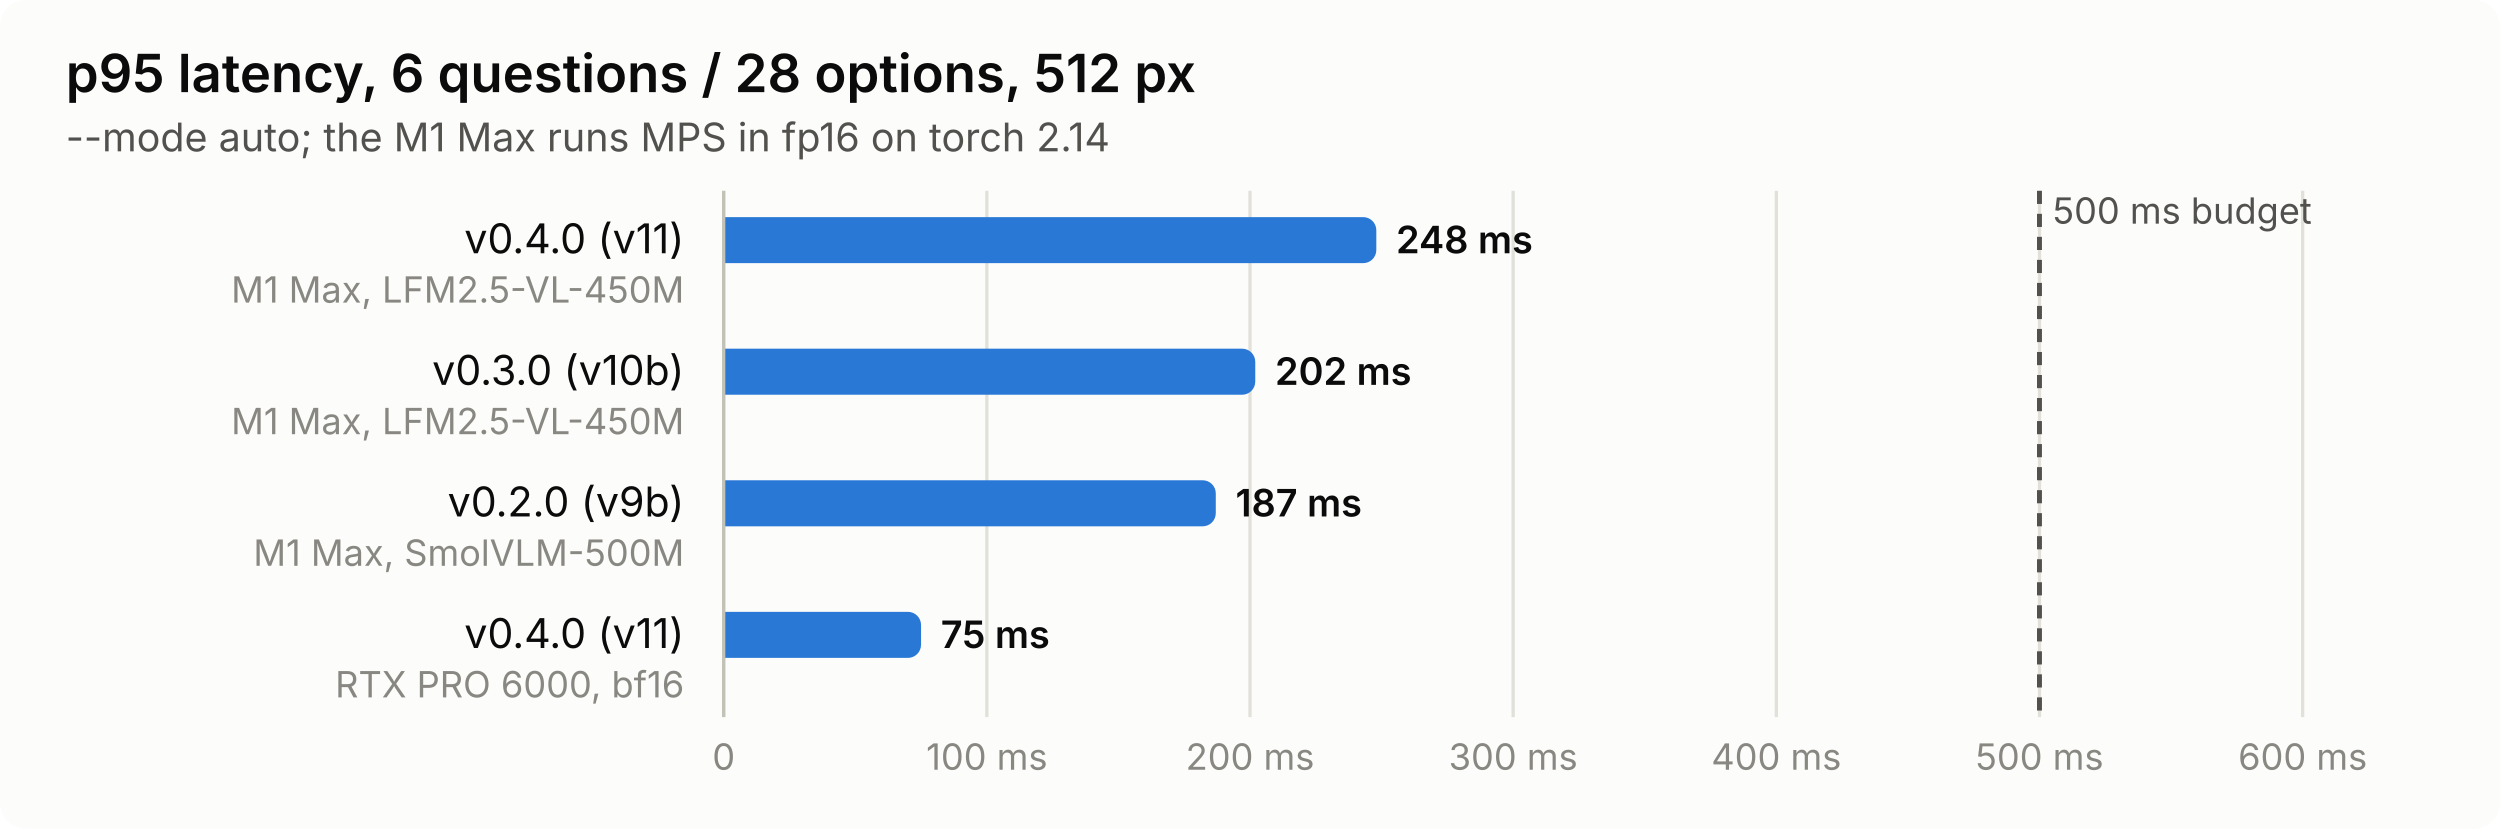
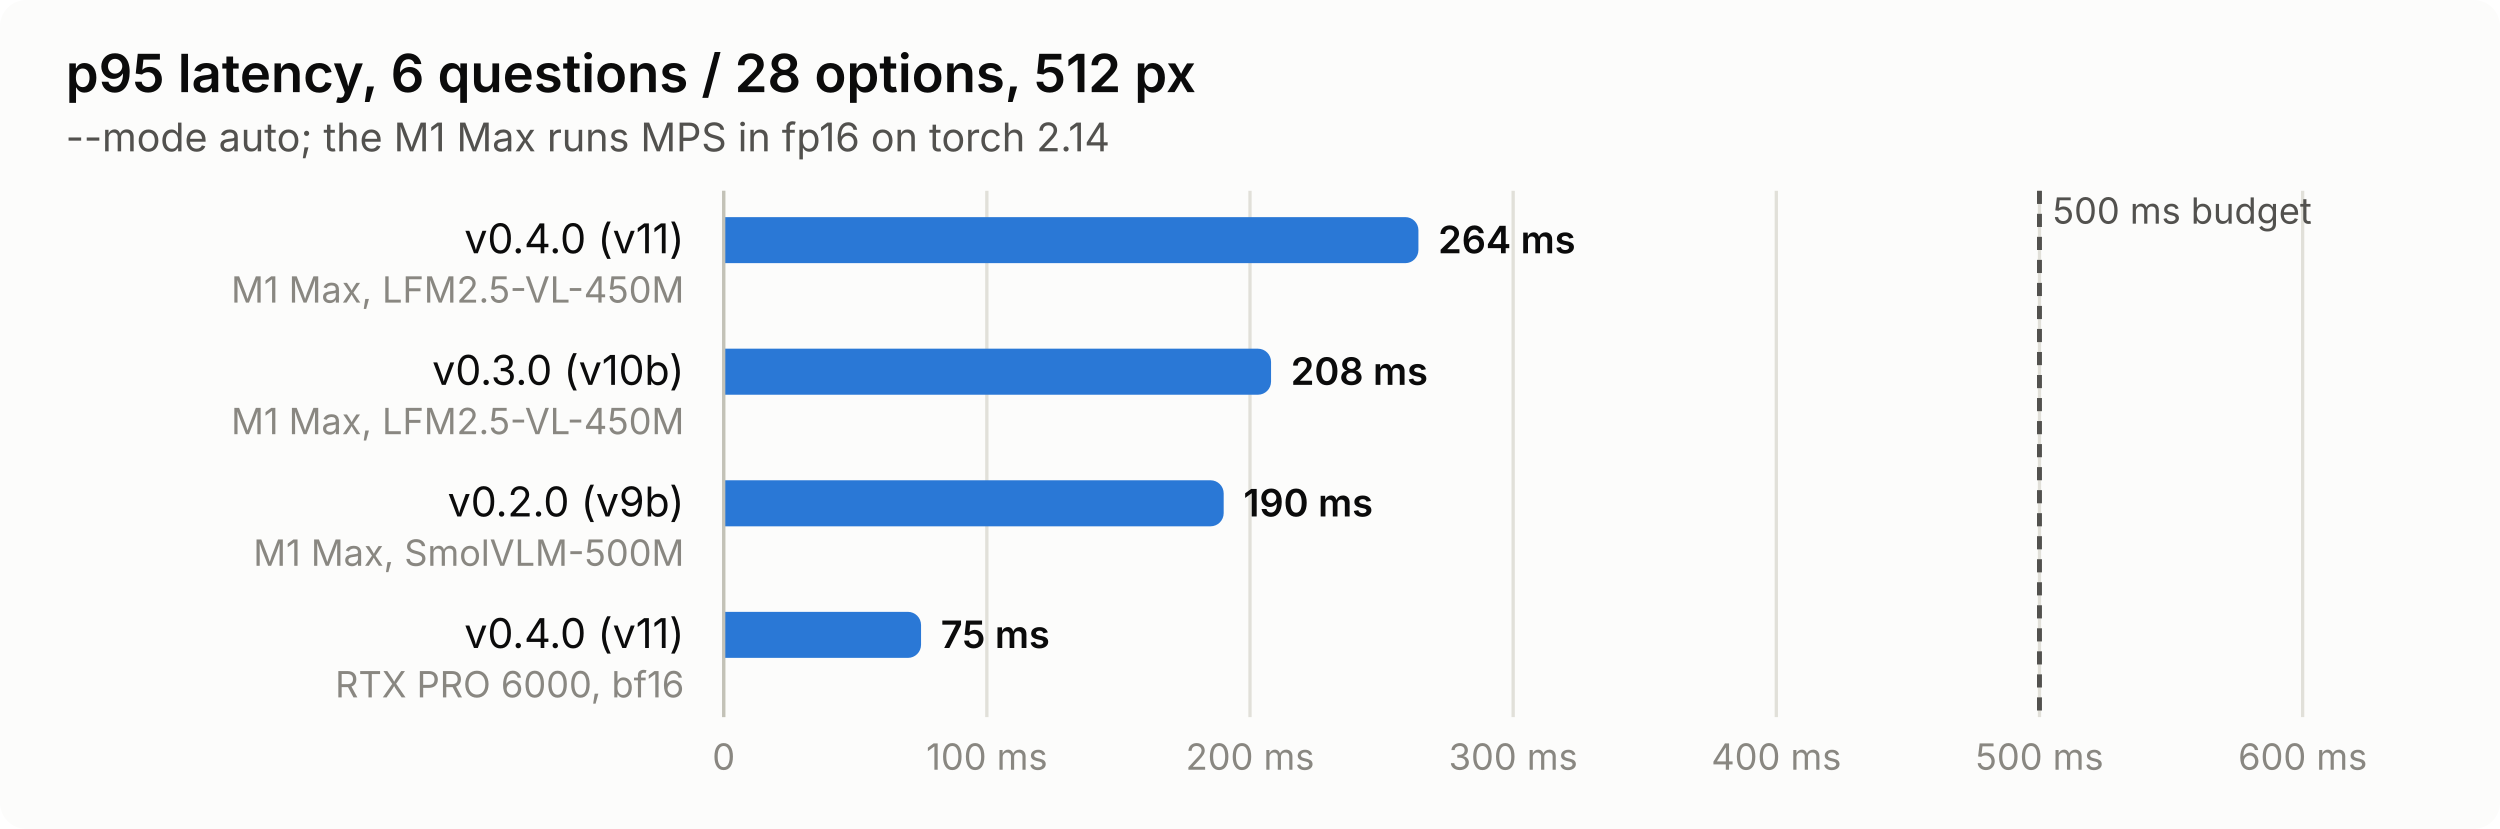
<svg xmlns="http://www.w3.org/2000/svg" width="760" height="252" viewBox="0 0 760 252" font-family="system-ui,-apple-system,Segoe UI,sans-serif">
  <rect width="760" height="252" fill="#fcfcfb" rx="8" />
  <text x="20" y="28" font-size="16" font-weight="600" fill="#0b0b0b">p95 latency, 6 questions / 28 options, 512 px</text>
  <text x="20" y="46" font-size="12" fill="#52514e">--mode auto; the M1 Max runs MPS in fp16 on torch 2.14</text>
  <line x1="220.0" x2="220.0" y1="58" y2="218" stroke="#e1e0d9" stroke-width="1" />
  <text x="220.0" y="234" font-size="11" fill="#898781" text-anchor="middle">0</text>
  <line x1="300.0" x2="300.0" y1="58" y2="218" stroke="#e1e0d9" stroke-width="1" />
  <text x="300.0" y="234" font-size="11" fill="#898781" text-anchor="middle">100 ms</text>
  <line x1="380.0" x2="380.0" y1="58" y2="218" stroke="#e1e0d9" stroke-width="1" />
  <text x="380.0" y="234" font-size="11" fill="#898781" text-anchor="middle">200 ms</text>
  <line x1="460.0" x2="460.0" y1="58" y2="218" stroke="#e1e0d9" stroke-width="1" />
  <text x="460.0" y="234" font-size="11" fill="#898781" text-anchor="middle">300 ms</text>
  <line x1="540.0" x2="540.0" y1="58" y2="218" stroke="#e1e0d9" stroke-width="1" />
  <text x="540.0" y="234" font-size="11" fill="#898781" text-anchor="middle">400 ms</text>
  <line x1="620.0" x2="620.0" y1="58" y2="218" stroke="#e1e0d9" stroke-width="1" />
  <text x="620.0" y="234" font-size="11" fill="#898781" text-anchor="middle">500 ms</text>
  <line x1="700.0" x2="700.0" y1="58" y2="218" stroke="#e1e0d9" stroke-width="1" />
  <text x="700.0" y="234" font-size="11" fill="#898781" text-anchor="middle">600 ms</text>
  <line x1="620.0" x2="620.0" y1="58" y2="218" stroke="#52514e" stroke-width="1.5" stroke-dasharray="4 3" />
  <text x="624.0" y="68" font-size="11" fill="#52514e">500 ms budget</text>
  <text x="208" y="77" font-size="12.5" fill="#0b0b0b" text-anchor="end">v0.4.0 (v11)</text>
  <text x="208" y="92" font-size="11" fill="#898781" text-anchor="end">M1 Max, LFM2.5-VL-450M</text>
  <g>
-     <path d="M220,66 H414.4 A4,4 0 0 1 418.4,70 V76 A4,4 0 0 1 414.4,80 H220 Z" fill="#2a78d6" />
+     <path d="M220,66 H427.2 A4,4 0 0 1 431.2,70 V76 A4,4 0 0 1 427.2,80 H220 Z" fill="#2a78d6" />
  </g>
-   <text x="424.4" y="77" font-size="11.5" font-weight="600" fill="#0b0b0b">248 ms</text>
+   <text x="437.2" y="77" font-size="11.5" font-weight="600" fill="#0b0b0b">264 ms</text>
  <text x="208" y="117" font-size="12.5" fill="#0b0b0b" text-anchor="end">v0.3.0 (v10b)</text>
  <text x="208" y="132" font-size="11" fill="#898781" text-anchor="end">M1 Max, LFM2.5-VL-450M</text>
  <g>
-     <path d="M220,106 H377.6 A4,4 0 0 1 381.6,110 V116 A4,4 0 0 1 377.6,120 H220 Z" fill="#2a78d6" />
+     <path d="M220,106 H382.4 A4,4 0 0 1 386.4,110 V116 A4,4 0 0 1 382.4,120 H220 Z" fill="#2a78d6" />
  </g>
-   <text x="387.6" y="117" font-size="11.5" font-weight="600" fill="#0b0b0b">202 ms</text>
+   <text x="392.4" y="117" font-size="11.5" font-weight="600" fill="#0b0b0b">208 ms</text>
  <text x="208" y="157" font-size="12.5" fill="#0b0b0b" text-anchor="end">v0.2.0 (v9b)</text>
  <text x="208" y="172" font-size="11" fill="#898781" text-anchor="end">M1 Max, SmolVLM-500M</text>
  <g>
-     <path d="M220,146 H365.6 A4,4 0 0 1 369.6,150 V156 A4,4 0 0 1 365.6,160 H220 Z" fill="#2a78d6" />
+     <path d="M220,146 H368.0 A4,4 0 0 1 372.0,150 V156 A4,4 0 0 1 368.0,160 H220 Z" fill="#2a78d6" />
  </g>
-   <text x="375.6" y="157" font-size="11.5" font-weight="600" fill="#0b0b0b">187 ms</text>
+   <text x="378.0" y="157" font-size="11.5" font-weight="600" fill="#0b0b0b">190 ms</text>
  <text x="208" y="197" font-size="12.5" fill="#0b0b0b" text-anchor="end">v0.4.0 (v11)</text>
  <text x="208" y="212" font-size="11" fill="#898781" text-anchor="end">RTX PRO 6000, bf16</text>
  <g>
    <path d="M220,186 H276.0 A4,4 0 0 1 280.0,190 V196 A4,4 0 0 1 276.0,200 H220 Z" fill="#2a78d6" />
  </g>
  <text x="286.0" y="197" font-size="11.5" font-weight="600" fill="#0b0b0b">75 ms</text>
  <line x1="220" x2="220" y1="58" y2="218" stroke="#c3c2b7" stroke-width="1" />
</svg>
